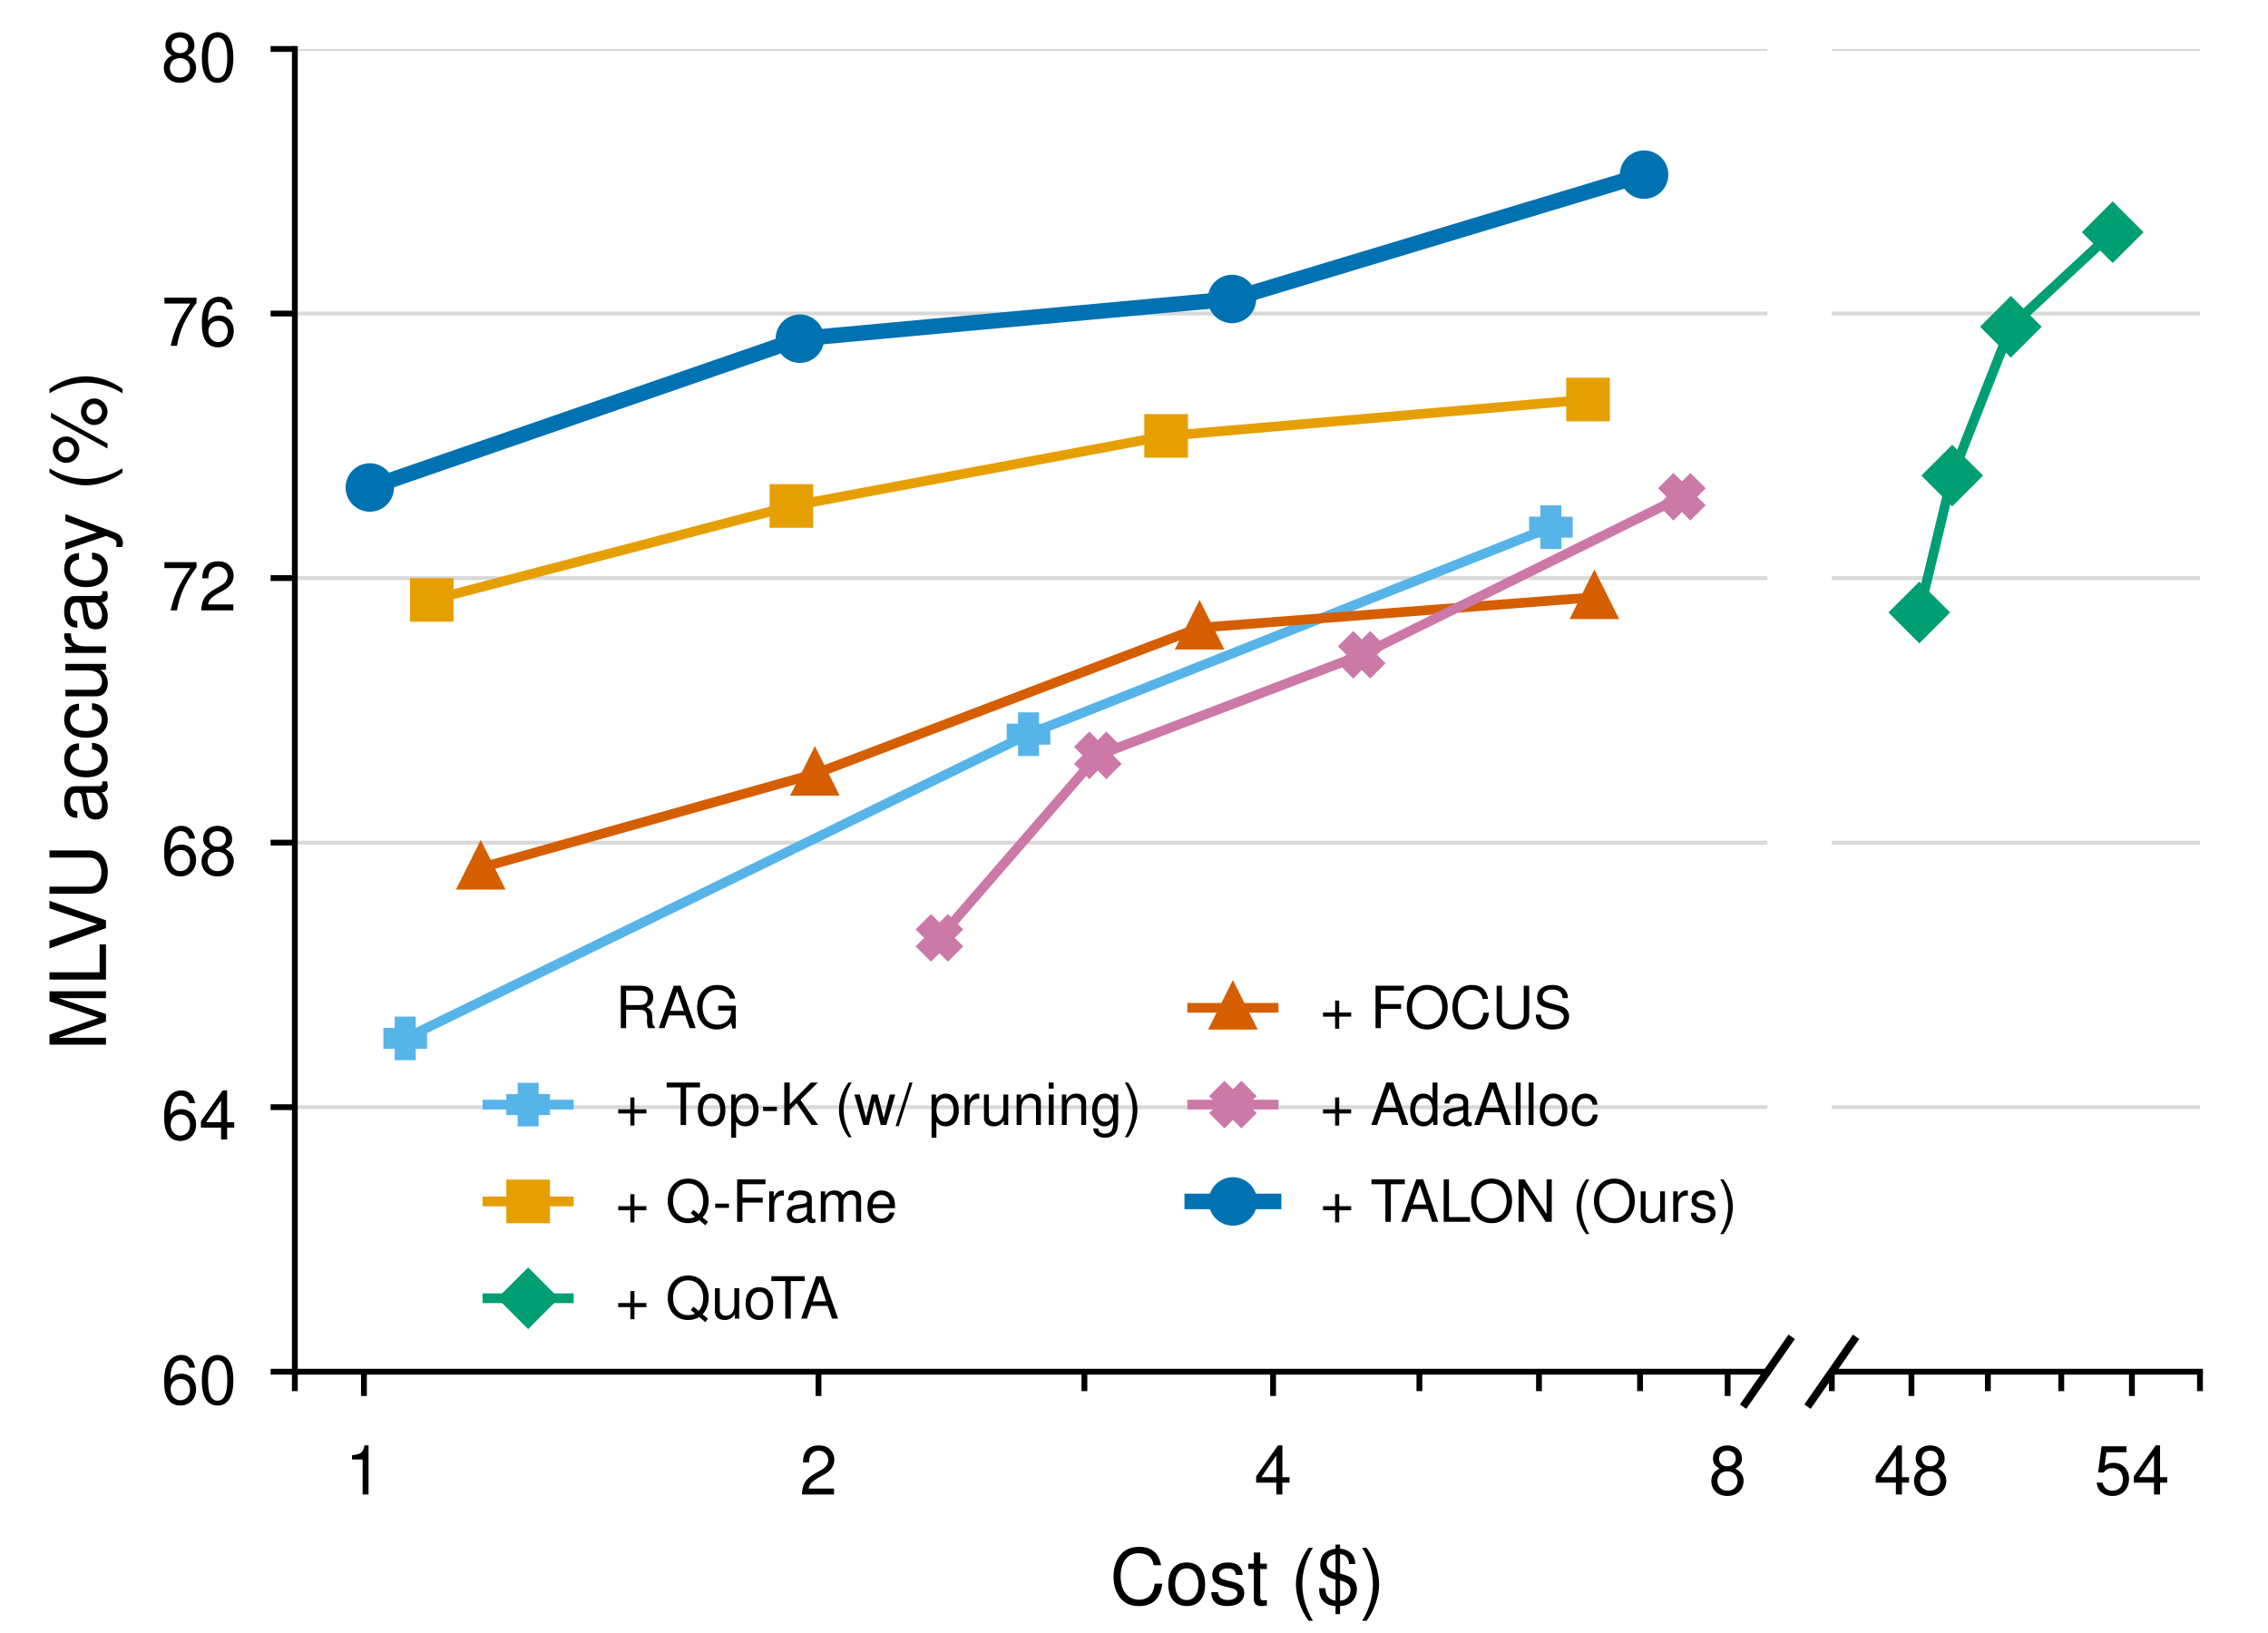
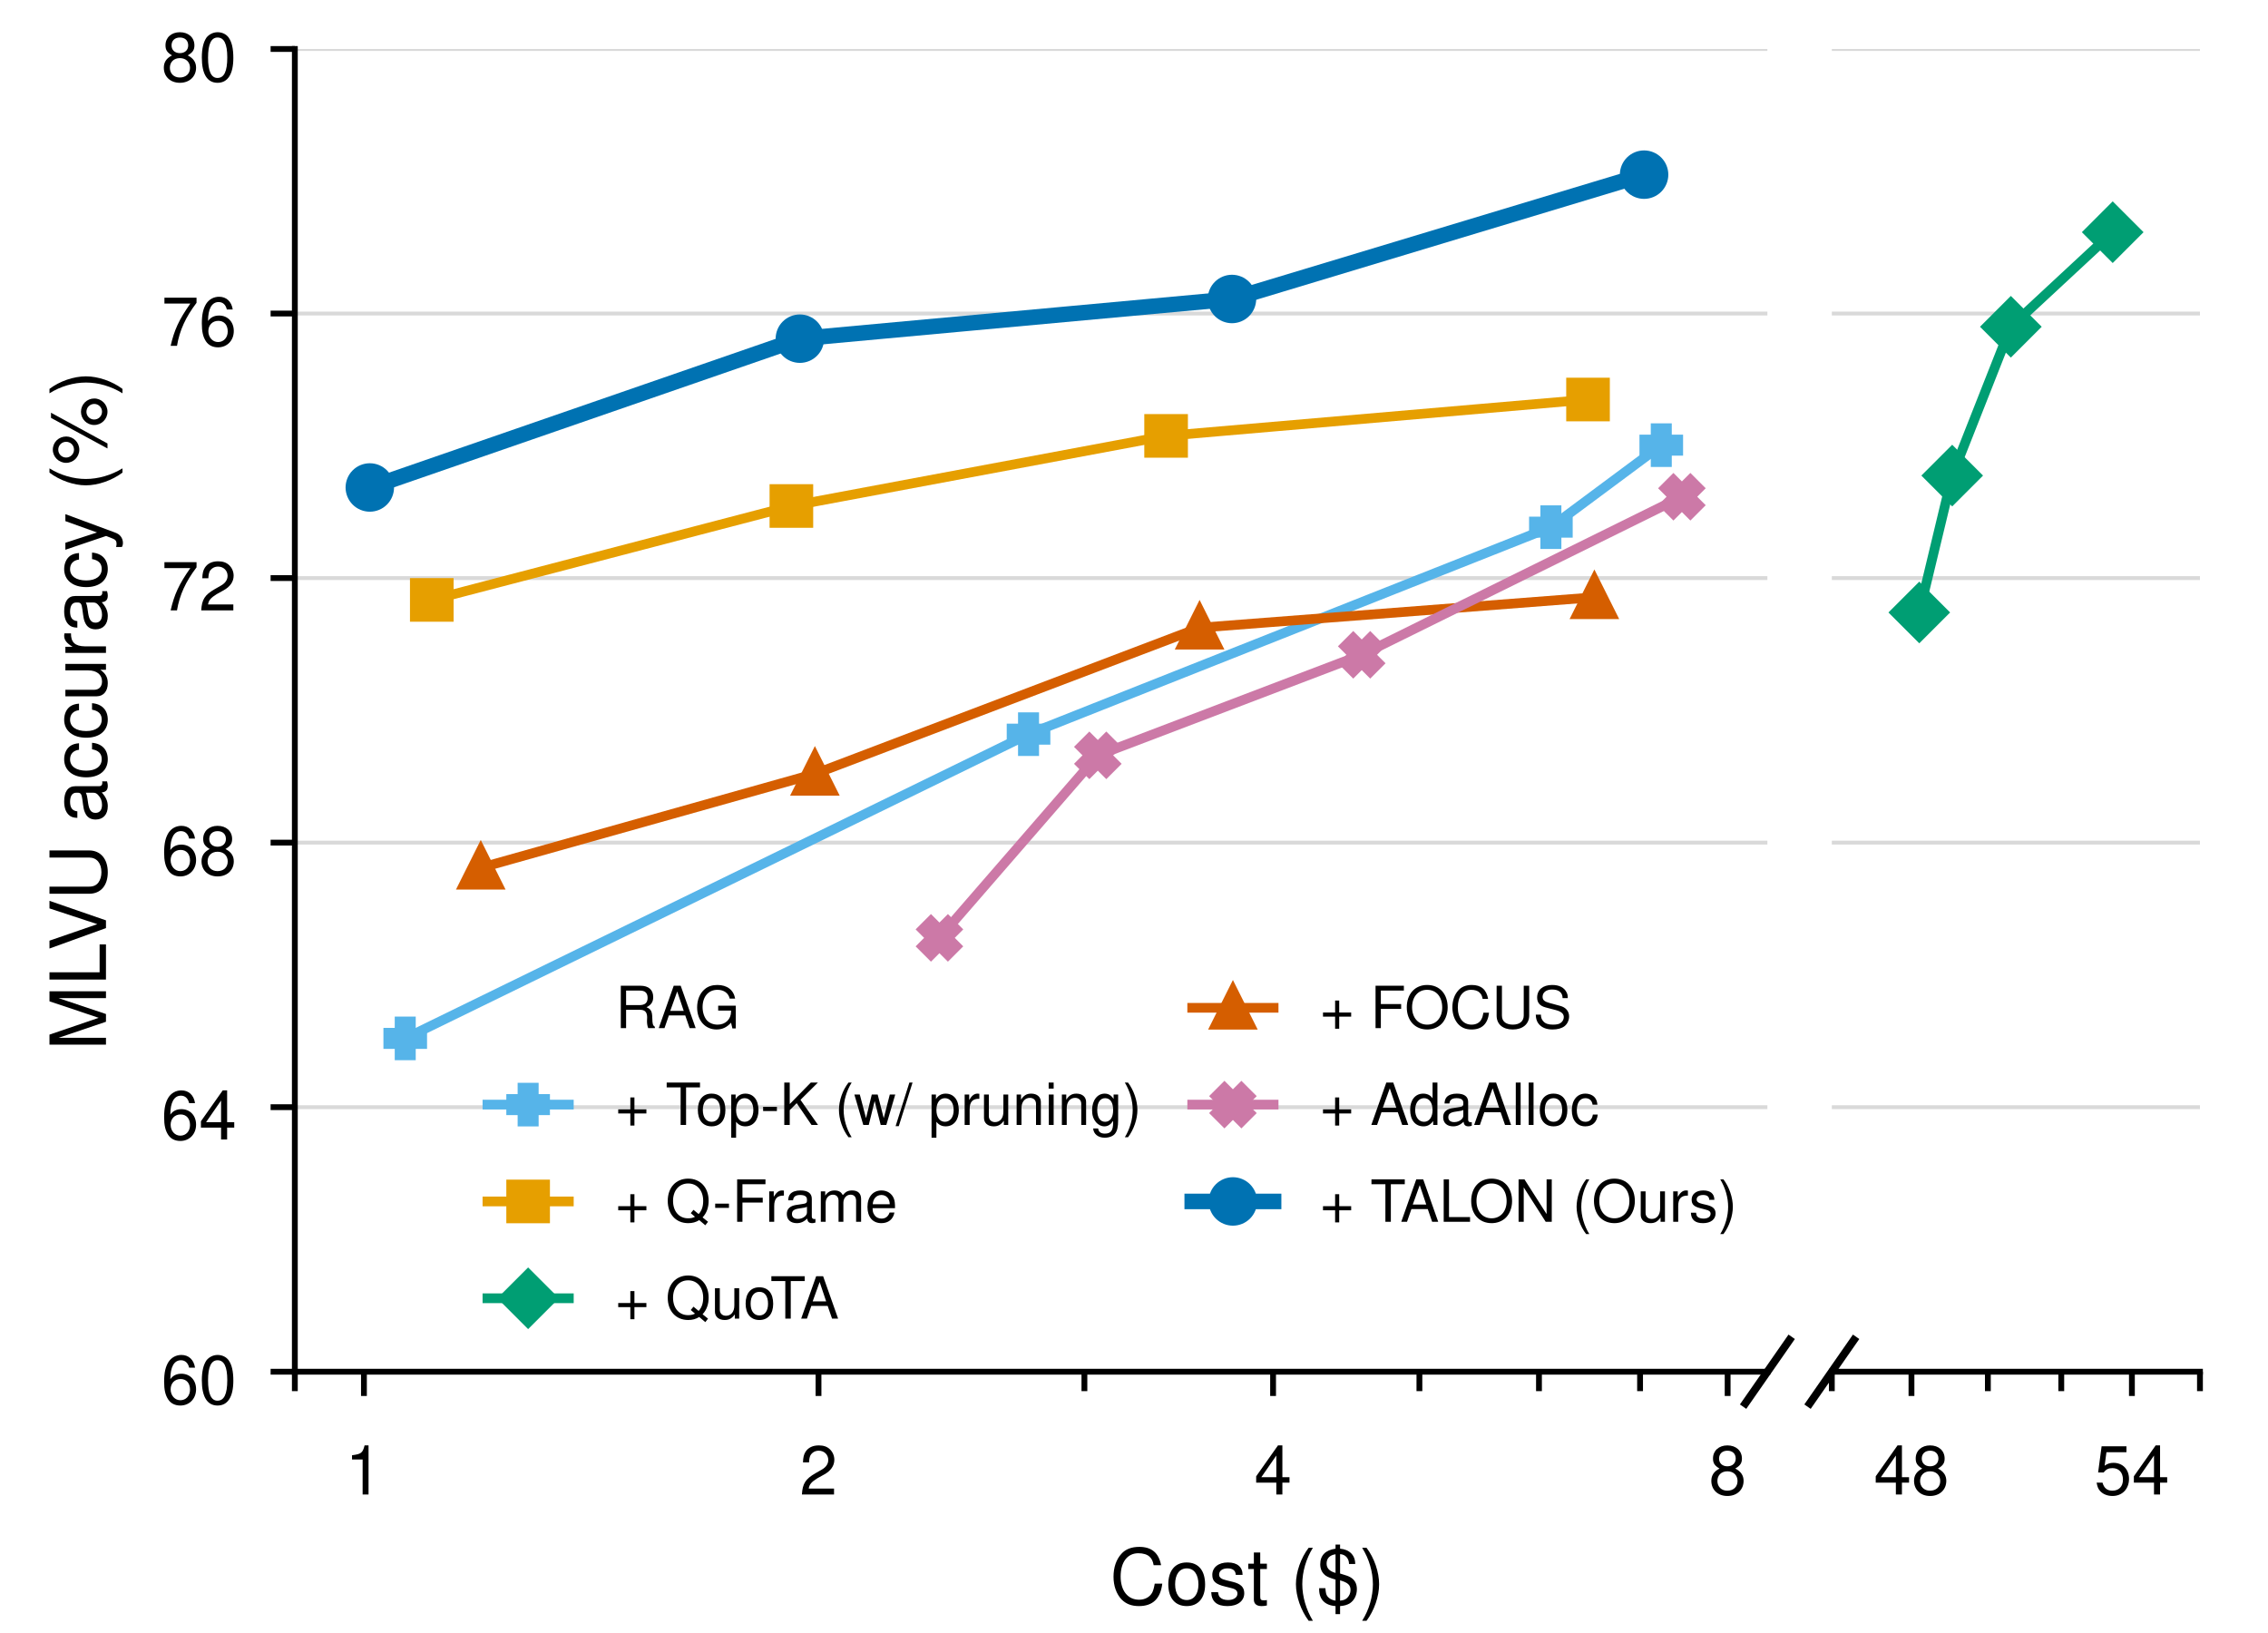
<svg xmlns="http://www.w3.org/2000/svg" xmlns:xlink="http://www.w3.org/1999/xlink" width="234pt" height="168.48pt" viewBox="0 0 234 168.48" version="1.1">
  <defs>
    <style type="text/css">*{stroke-linejoin: round; stroke-linecap: butt}</style>
  </defs>
  <g id="figure_1">
    <g id="patch_1">
      <path d="M 0 168.48  L 234 168.48  L 234 0  L 0 0  z " style="fill: #ffffff" />
    </g>
    <g id="axes_1">
      <g id="patch_2">
        <path d="M 30.42 141.523  L 182.35 141.523  L 182.35 5.054  L 30.42 5.054  z " style="fill: #ffffff" />
      </g>
      <g id="matplotlib.axis_1">
        <g id="xtick_1">
          <g id="line2d_1">
            <defs>
-               <path id="m0f5b8f8ce3" d="M 0 0  L 0 2.5  " style="stroke: #000000; stroke-width: 0.6" />
+               <path id="mee00d6c11e" d="M 0 0  L 0 2.5  " style="stroke: #000000; stroke-width: 0.6" />
            </defs>
            <g>
-               <use xlink:href="#m0f5b8f8ce3" x="37.549" y="141.523" style="stroke: #000000; stroke-width: 0.6" />
+               <use xlink:href="#mee00d6c11e" x="37.549" y="141.523" style="stroke: #000000; stroke-width: 0.6" />
            </g>
          </g>
          <g id="text_1">
            <text style="font-size: 7px; font-family: 'Helvetica Neue', 'Helvetica', 'Arial', 'TeX Gyre Heros', 'Nimbus Sans', 'Liberation Sans', 'DejaVu Sans', sans-serif; text-anchor: middle" x="37.549" y="154.187" transform="rotate(-0 37.54892 154.1872)">1</text>
          </g>
        </g>
        <g id="xtick_2">
          <g id="line2d_2">
            <g>
-               <use xlink:href="#m0f5b8f8ce3" x="84.449" y="141.523" style="stroke: #000000; stroke-width: 0.6" />
+               <use xlink:href="#mee00d6c11e" x="84.449" y="141.523" style="stroke: #000000; stroke-width: 0.6" />
            </g>
          </g>
          <g id="text_2">
            <text style="font-size: 7px; font-family: 'Helvetica Neue', 'Helvetica', 'Arial', 'TeX Gyre Heros', 'Nimbus Sans', 'Liberation Sans', 'DejaVu Sans', sans-serif; text-anchor: middle" x="84.449" y="154.187" transform="rotate(-0 84.44876 154.1872)">2</text>
          </g>
        </g>
        <g id="xtick_3">
          <g id="line2d_3">
            <g>
-               <use xlink:href="#m0f5b8f8ce3" x="131.349" y="141.523" style="stroke: #000000; stroke-width: 0.6" />
+               <use xlink:href="#mee00d6c11e" x="131.349" y="141.523" style="stroke: #000000; stroke-width: 0.6" />
            </g>
          </g>
          <g id="text_3">
            <text style="font-size: 7px; font-family: 'Helvetica Neue', 'Helvetica', 'Arial', 'TeX Gyre Heros', 'Nimbus Sans', 'Liberation Sans', 'DejaVu Sans', sans-serif; text-anchor: middle" x="131.349" y="154.187" transform="rotate(-0 131.3486 154.1872)">4</text>
          </g>
        </g>
        <g id="xtick_4">
          <g id="line2d_4">
            <g>
-               <use xlink:href="#m0f5b8f8ce3" x="178.248" y="141.523" style="stroke: #000000; stroke-width: 0.6" />
+               <use xlink:href="#mee00d6c11e" x="178.248" y="141.523" style="stroke: #000000; stroke-width: 0.6" />
            </g>
          </g>
          <g id="text_4">
            <text style="font-size: 7px; font-family: 'Helvetica Neue', 'Helvetica', 'Arial', 'TeX Gyre Heros', 'Nimbus Sans', 'Liberation Sans', 'DejaVu Sans', sans-serif; text-anchor: middle" x="178.248" y="154.187" transform="rotate(-0 178.2484 154.1872)">8</text>
          </g>
        </g>
        <g id="xtick_5">
          <g id="line2d_5">
            <defs>
-               <path id="mf58f7407f6" d="M 0 0  L 0 2  " style="stroke: #000000; stroke-width: 0.6" />
+               <path id="m8e597dcf27" d="M 0 0  L 0 2  " style="stroke: #000000; stroke-width: 0.6" />
            </defs>
            <g>
-               <use xlink:href="#mf58f7407f6" x="30.42" y="141.523" style="stroke: #000000; stroke-width: 0.6" />
+               <use xlink:href="#m8e597dcf27" x="30.42" y="141.523" style="stroke: #000000; stroke-width: 0.6" />
            </g>
          </g>
        </g>
        <g id="xtick_6">
          <g id="line2d_6">
            <g>
-               <use xlink:href="#mf58f7407f6" x="111.883" y="141.523" style="stroke: #000000; stroke-width: 0.6" />
+               <use xlink:href="#m8e597dcf27" x="111.883" y="141.523" style="stroke: #000000; stroke-width: 0.6" />
            </g>
          </g>
        </g>
        <g id="xtick_7">
          <g id="line2d_7">
            <g>
-               <use xlink:href="#mf58f7407f6" x="146.447" y="141.523" style="stroke: #000000; stroke-width: 0.6" />
+               <use xlink:href="#m8e597dcf27" x="146.447" y="141.523" style="stroke: #000000; stroke-width: 0.6" />
            </g>
          </g>
        </g>
        <g id="xtick_8">
          <g id="line2d_8">
            <g>
-               <use xlink:href="#mf58f7407f6" x="158.783" y="141.523" style="stroke: #000000; stroke-width: 0.6" />
+               <use xlink:href="#m8e597dcf27" x="158.783" y="141.523" style="stroke: #000000; stroke-width: 0.6" />
            </g>
          </g>
        </g>
        <g id="xtick_9">
          <g id="line2d_9">
            <g>
-               <use xlink:href="#mf58f7407f6" x="169.213" y="141.523" style="stroke: #000000; stroke-width: 0.6" />
+               <use xlink:href="#m8e597dcf27" x="169.213" y="141.523" style="stroke: #000000; stroke-width: 0.6" />
            </g>
          </g>
        </g>
        <g id="text_5">
          <text style="font-size: 8px; font-family: 'Helvetica Neue', 'Helvetica', 'Arial', 'TeX Gyre Heros', 'Nimbus Sans', 'Liberation Sans', 'DejaVu Sans', sans-serif; text-anchor: middle" x="128.7" y="165.515" transform="rotate(-0 128.7 165.5155)">Cost ($)</text>
        </g>
      </g>
      <g id="matplotlib.axis_2">
        <g id="ytick_1">
          <g id="line2d_10">
-             <path d="M 30.42 141.523  L 182.35 141.523  " clip-path="url(#pca9b01bde7)" style="fill: none; stroke: #d9d9d9; stroke-width: 0.4; stroke-linecap: square" />
+             <path d="M 30.42 141.523  L 182.35 141.523  " clip-path="url(#p9237b76245)" style="fill: none; stroke: #d9d9d9; stroke-width: 0.4; stroke-linecap: square" />
          </g>
          <g id="line2d_11">
            <defs>
-               <path id="mbfa681f855" d="M 0 0  L -2.5 0  " style="stroke: #000000; stroke-width: 0.6" />
+               <path id="m87de14336c" d="M 0 0  L -2.5 0  " style="stroke: #000000; stroke-width: 0.6" />
            </defs>
            <g>
-               <use xlink:href="#mbfa681f855" x="30.42" y="141.523" style="stroke: #000000; stroke-width: 0.6" />
+               <use xlink:href="#m87de14336c" x="30.42" y="141.523" style="stroke: #000000; stroke-width: 0.6" />
            </g>
          </g>
          <g id="text_6">
            <text style="font-size: 7px; font-family: 'Helvetica Neue', 'Helvetica', 'Arial', 'TeX Gyre Heros', 'Nimbus Sans', 'Liberation Sans', 'DejaVu Sans', sans-serif; text-anchor: end" x="24.42" y="144.855" transform="rotate(-0 24.42 144.8552)">60</text>
          </g>
        </g>
        <g id="ytick_2">
          <g id="line2d_12">
-             <path d="M 30.42 114.229  L 182.35 114.229  " clip-path="url(#pca9b01bde7)" style="fill: none; stroke: #d9d9d9; stroke-width: 0.4; stroke-linecap: square" />
+             <path d="M 30.42 114.229  L 182.35 114.229  " clip-path="url(#p9237b76245)" style="fill: none; stroke: #d9d9d9; stroke-width: 0.4; stroke-linecap: square" />
          </g>
          <g id="line2d_13">
            <g>
-               <use xlink:href="#mbfa681f855" x="30.42" y="114.229" style="stroke: #000000; stroke-width: 0.6" />
+               <use xlink:href="#m87de14336c" x="30.42" y="114.229" style="stroke: #000000; stroke-width: 0.6" />
            </g>
          </g>
          <g id="text_7">
            <text style="font-size: 7px; font-family: 'Helvetica Neue', 'Helvetica', 'Arial', 'TeX Gyre Heros', 'Nimbus Sans', 'Liberation Sans', 'DejaVu Sans', sans-serif; text-anchor: end" x="24.42" y="117.561" transform="rotate(-0 24.42 117.5614)">64</text>
          </g>
        </g>
        <g id="ytick_3">
          <g id="line2d_14">
-             <path d="M 30.42 86.936  L 182.35 86.936  " clip-path="url(#pca9b01bde7)" style="fill: none; stroke: #d9d9d9; stroke-width: 0.4; stroke-linecap: square" />
+             <path d="M 30.42 86.936  L 182.35 86.936  " clip-path="url(#p9237b76245)" style="fill: none; stroke: #d9d9d9; stroke-width: 0.4; stroke-linecap: square" />
          </g>
          <g id="line2d_15">
            <g>
-               <use xlink:href="#mbfa681f855" x="30.42" y="86.936" style="stroke: #000000; stroke-width: 0.6" />
+               <use xlink:href="#m87de14336c" x="30.42" y="86.936" style="stroke: #000000; stroke-width: 0.6" />
            </g>
          </g>
          <g id="text_8">
            <text style="font-size: 7px; font-family: 'Helvetica Neue', 'Helvetica', 'Arial', 'TeX Gyre Heros', 'Nimbus Sans', 'Liberation Sans', 'DejaVu Sans', sans-serif; text-anchor: end" x="24.42" y="90.268" transform="rotate(-0 24.42 90.26768)">68</text>
          </g>
        </g>
        <g id="ytick_4">
          <g id="line2d_16">
-             <path d="M 30.42 59.642  L 182.35 59.642  " clip-path="url(#pca9b01bde7)" style="fill: none; stroke: #d9d9d9; stroke-width: 0.4; stroke-linecap: square" />
+             <path d="M 30.42 59.642  L 182.35 59.642  " clip-path="url(#p9237b76245)" style="fill: none; stroke: #d9d9d9; stroke-width: 0.4; stroke-linecap: square" />
          </g>
          <g id="line2d_17">
            <g>
-               <use xlink:href="#mbfa681f855" x="30.42" y="59.642" style="stroke: #000000; stroke-width: 0.6" />
+               <use xlink:href="#m87de14336c" x="30.42" y="59.642" style="stroke: #000000; stroke-width: 0.6" />
            </g>
          </g>
          <g id="text_9">
            <text style="font-size: 7px; font-family: 'Helvetica Neue', 'Helvetica', 'Arial', 'TeX Gyre Heros', 'Nimbus Sans', 'Liberation Sans', 'DejaVu Sans', sans-serif; text-anchor: end" x="24.42" y="62.974" transform="rotate(-0 24.42 62.97392)">72</text>
          </g>
        </g>
        <g id="ytick_5">
          <g id="line2d_18">
-             <path d="M 30.42 32.348  L 182.35 32.348  " clip-path="url(#pca9b01bde7)" style="fill: none; stroke: #d9d9d9; stroke-width: 0.4; stroke-linecap: square" />
+             <path d="M 30.42 32.348  L 182.35 32.348  " clip-path="url(#p9237b76245)" style="fill: none; stroke: #d9d9d9; stroke-width: 0.4; stroke-linecap: square" />
          </g>
          <g id="line2d_19">
            <g>
-               <use xlink:href="#mbfa681f855" x="30.42" y="32.348" style="stroke: #000000; stroke-width: 0.6" />
+               <use xlink:href="#m87de14336c" x="30.42" y="32.348" style="stroke: #000000; stroke-width: 0.6" />
            </g>
          </g>
          <g id="text_10">
            <text style="font-size: 7px; font-family: 'Helvetica Neue', 'Helvetica', 'Arial', 'TeX Gyre Heros', 'Nimbus Sans', 'Liberation Sans', 'DejaVu Sans', sans-serif; text-anchor: end" x="24.42" y="35.68" transform="rotate(-0 24.42 35.68016)">76</text>
          </g>
        </g>
        <g id="ytick_6">
          <g id="line2d_20">
-             <path d="M 30.42 5.054  L 182.35 5.054  " clip-path="url(#pca9b01bde7)" style="fill: none; stroke: #d9d9d9; stroke-width: 0.4; stroke-linecap: square" />
+             <path d="M 30.42 5.054  L 182.35 5.054  " clip-path="url(#p9237b76245)" style="fill: none; stroke: #d9d9d9; stroke-width: 0.4; stroke-linecap: square" />
          </g>
          <g id="line2d_21">
            <g>
-               <use xlink:href="#mbfa681f855" x="30.42" y="5.054" style="stroke: #000000; stroke-width: 0.6" />
+               <use xlink:href="#m87de14336c" x="30.42" y="5.054" style="stroke: #000000; stroke-width: 0.6" />
            </g>
          </g>
          <g id="text_11">
            <text style="font-size: 7px; font-family: 'Helvetica Neue', 'Helvetica', 'Arial', 'TeX Gyre Heros', 'Nimbus Sans', 'Liberation Sans', 'DejaVu Sans', sans-serif; text-anchor: end" x="24.42" y="8.386" transform="rotate(-0 24.42 8.3864)">80</text>
          </g>
        </g>
        <g id="text_12">
          <text style="font-size: 8px; font-family: 'Helvetica Neue', 'Helvetica', 'Arial', 'TeX Gyre Heros', 'Nimbus Sans', 'Liberation Sans', 'DejaVu Sans', sans-serif; text-anchor: middle" x="10.933" y="73.289" transform="rotate(-90 10.93287 73.2888)">MLVU accuracy (%)</text>
        </g>
      </g>
      <g id="line2d_22">
        <path d="M 180.071 144.798  L 184.629 138.248  " style="fill: none; stroke: #000000; stroke-width: 0.8; stroke-linecap: square" />
      </g>
      <g id="line2d_23" />
      <g id="line2d_24">
-         <path d="M 41.81 107.133  L 106.119 75.745  L 160.012 54.388  " clip-path="url(#pca9b01bde7)" style="fill: none; stroke: #56b4e9; stroke-linecap: square" />
+         <path d="M 41.81 107.133  L 106.119 75.745  L 160.012 54.388  L 171.401 45.927  " clip-path="url(#p9237b76245)" style="fill: none; stroke: #56b4e9; stroke-linecap: square" />
        <defs>
-           <path id="m81ebf027b1" d="M -0.583 1.75  L 0.583 1.75  L 0.583 0.583  L 1.75 0.583  L 1.75 -0.583  L 0.583 -0.583  L 0.583 -1.75  L -0.583 -1.75  L -0.583 -0.583  L -1.75 -0.583  L -1.75 0.583  L -0.583 0.583  z " style="stroke: #56b4e9; stroke-linejoin: miter" />
+           <path id="m037dcd89b8" d="M -0.583 1.75  L 0.583 1.75  L 0.583 0.583  L 1.75 0.583  L 1.75 -0.583  L 0.583 -0.583  L 0.583 -1.75  L -0.583 -1.75  L -0.583 -0.583  L -1.75 -0.583  L -1.75 0.583  L -0.583 0.583  z " style="stroke: #56b4e9; stroke-linejoin: miter" />
        </defs>
-         <g clip-path="url(#pca9b01bde7)">
-           <use xlink:href="#m81ebf027b1" x="41.81" y="107.133" style="fill: #56b4e9; stroke: #56b4e9; stroke-linejoin: miter" />
-           <use xlink:href="#m81ebf027b1" x="106.119" y="75.745" style="fill: #56b4e9; stroke: #56b4e9; stroke-linejoin: miter" />
-           <use xlink:href="#m81ebf027b1" x="160.012" y="54.388" style="fill: #56b4e9; stroke: #56b4e9; stroke-linejoin: miter" />
+         <g clip-path="url(#p9237b76245)">
+           <use xlink:href="#m037dcd89b8" x="41.81" y="107.133" style="fill: #56b4e9; stroke: #56b4e9; stroke-linejoin: miter" />
+           <use xlink:href="#m037dcd89b8" x="106.119" y="75.745" style="fill: #56b4e9; stroke: #56b4e9; stroke-linejoin: miter" />
+           <use xlink:href="#m037dcd89b8" x="160.012" y="54.388" style="fill: #56b4e9; stroke: #56b4e9; stroke-linejoin: miter" />
+           <use xlink:href="#m037dcd89b8" x="171.401" y="45.927" style="fill: #56b4e9; stroke: #56b4e9; stroke-linejoin: miter" />
        </g>
      </g>
      <g id="line2d_25">
-         <path d="M 44.549 61.894  L 81.651 52.204  L 120.312 44.972  L 163.844 41.219  " clip-path="url(#pca9b01bde7)" style="fill: none; stroke: #e69f00; stroke-linecap: square" />
+         <path d="M 44.549 61.894  L 81.651 52.204  L 120.312 44.972  L 163.844 41.219  " clip-path="url(#p9237b76245)" style="fill: none; stroke: #e69f00; stroke-linecap: square" />
        <defs>
-           <path id="mff6a5fab35" d="M -1.75 1.75  L 1.75 1.75  L 1.75 -1.75  L -1.75 -1.75  z " style="stroke: #e69f00; stroke-linejoin: miter" />
+           <path id="mcb697285d7" d="M -1.75 1.75  L 1.75 1.75  L 1.75 -1.75  L -1.75 -1.75  z " style="stroke: #e69f00; stroke-linejoin: miter" />
        </defs>
-         <g clip-path="url(#pca9b01bde7)">
-           <use xlink:href="#mff6a5fab35" x="44.549" y="61.894" style="fill: #e69f00; stroke: #e69f00; stroke-linejoin: miter" />
-           <use xlink:href="#mff6a5fab35" x="81.651" y="52.204" style="fill: #e69f00; stroke: #e69f00; stroke-linejoin: miter" />
-           <use xlink:href="#mff6a5fab35" x="120.312" y="44.972" style="fill: #e69f00; stroke: #e69f00; stroke-linejoin: miter" />
-           <use xlink:href="#mff6a5fab35" x="163.844" y="41.219" style="fill: #e69f00; stroke: #e69f00; stroke-linejoin: miter" />
+         <g clip-path="url(#p9237b76245)">
+           <use xlink:href="#mcb697285d7" x="44.549" y="61.894" style="fill: #e69f00; stroke: #e69f00; stroke-linejoin: miter" />
+           <use xlink:href="#mcb697285d7" x="81.651" y="52.204" style="fill: #e69f00; stroke: #e69f00; stroke-linejoin: miter" />
+           <use xlink:href="#mcb697285d7" x="120.312" y="44.972" style="fill: #e69f00; stroke: #e69f00; stroke-linejoin: miter" />
+           <use xlink:href="#mcb697285d7" x="163.844" y="41.219" style="fill: #e69f00; stroke: #e69f00; stroke-linejoin: miter" />
        </g>
      </g>
      <g id="line2d_26" />
      <g id="line2d_27">
-         <path d="M 49.603 89.529  L 84.076 79.839  L 123.767 64.76  L 164.5 61.621  " clip-path="url(#pca9b01bde7)" style="fill: none; stroke: #d55e00; stroke-linecap: square" />
+         <path d="M 49.603 89.529  L 84.076 79.839  L 123.767 64.76  L 164.5 61.621  " clip-path="url(#p9237b76245)" style="fill: none; stroke: #d55e00; stroke-linecap: square" />
        <defs>
-           <path id="m4704a87d85" d="M 0 -1.75  L -1.75 1.75  L 1.75 1.75  z " style="stroke: #d55e00; stroke-linejoin: miter" />
+           <path id="m355e484c76" d="M 0 -1.75  L -1.75 1.75  L 1.75 1.75  z " style="stroke: #d55e00; stroke-linejoin: miter" />
        </defs>
-         <g clip-path="url(#pca9b01bde7)">
-           <use xlink:href="#m4704a87d85" x="49.603" y="89.529" style="fill: #d55e00; stroke: #d55e00; stroke-linejoin: miter" />
-           <use xlink:href="#m4704a87d85" x="84.076" y="79.839" style="fill: #d55e00; stroke: #d55e00; stroke-linejoin: miter" />
-           <use xlink:href="#m4704a87d85" x="123.767" y="64.76" style="fill: #d55e00; stroke: #d55e00; stroke-linejoin: miter" />
-           <use xlink:href="#m4704a87d85" x="164.5" y="61.621" style="fill: #d55e00; stroke: #d55e00; stroke-linejoin: miter" />
+         <g clip-path="url(#p9237b76245)">
+           <use xlink:href="#m355e484c76" x="49.603" y="89.529" style="fill: #d55e00; stroke: #d55e00; stroke-linejoin: miter" />
+           <use xlink:href="#m355e484c76" x="84.076" y="79.839" style="fill: #d55e00; stroke: #d55e00; stroke-linejoin: miter" />
+           <use xlink:href="#m355e484c76" x="123.767" y="64.76" style="fill: #d55e00; stroke: #d55e00; stroke-linejoin: miter" />
+           <use xlink:href="#m355e484c76" x="164.5" y="61.621" style="fill: #d55e00; stroke: #d55e00; stroke-linejoin: miter" />
        </g>
      </g>
      <g id="line2d_28">
-         <path d="M 96.926 96.761  L 113.268 77.929  L 140.496 67.557  L 173.529 51.249  " clip-path="url(#pca9b01bde7)" style="fill: none; stroke: #cc79a7; stroke-linecap: square" />
+         <path d="M 96.926 96.761  L 113.268 77.929  L 140.496 67.557  L 173.529 51.249  " clip-path="url(#p9237b76245)" style="fill: none; stroke: #cc79a7; stroke-linecap: square" />
        <defs>
-           <path id="mcdea7369c4" d="M -0.875 1.75  L 0 0.875  L 0.875 1.75  L 1.75 0.875  L 0.875 0  L 1.75 -0.875  L 0.875 -1.75  L 0 -0.875  L -0.875 -1.75  L -1.75 -0.875  L -0.875 0  L -1.75 0.875  z " style="stroke: #cc79a7; stroke-linejoin: miter" />
+           <path id="me677422eac" d="M -0.875 1.75  L 0 0.875  L 0.875 1.75  L 1.75 0.875  L 0.875 0  L 1.75 -0.875  L 0.875 -1.75  L 0 -0.875  L -0.875 -1.75  L -1.75 -0.875  L -0.875 0  L -1.75 0.875  z " style="stroke: #cc79a7; stroke-linejoin: miter" />
        </defs>
-         <g clip-path="url(#pca9b01bde7)">
-           <use xlink:href="#mcdea7369c4" x="96.926" y="96.761" style="fill: #cc79a7; stroke: #cc79a7; stroke-linejoin: miter" />
-           <use xlink:href="#mcdea7369c4" x="113.268" y="77.929" style="fill: #cc79a7; stroke: #cc79a7; stroke-linejoin: miter" />
-           <use xlink:href="#mcdea7369c4" x="140.496" y="67.557" style="fill: #cc79a7; stroke: #cc79a7; stroke-linejoin: miter" />
-           <use xlink:href="#mcdea7369c4" x="173.529" y="51.249" style="fill: #cc79a7; stroke: #cc79a7; stroke-linejoin: miter" />
+         <g clip-path="url(#p9237b76245)">
+           <use xlink:href="#me677422eac" x="96.926" y="96.761" style="fill: #cc79a7; stroke: #cc79a7; stroke-linejoin: miter" />
+           <use xlink:href="#me677422eac" x="113.268" y="77.929" style="fill: #cc79a7; stroke: #cc79a7; stroke-linejoin: miter" />
+           <use xlink:href="#me677422eac" x="140.496" y="67.557" style="fill: #cc79a7; stroke: #cc79a7; stroke-linejoin: miter" />
+           <use xlink:href="#me677422eac" x="173.529" y="51.249" style="fill: #cc79a7; stroke: #cc79a7; stroke-linejoin: miter" />
        </g>
      </g>
      <g id="patch_3">
        <path d="M 30.42 141.523  L 30.42 5.054  " style="fill: none; stroke: #000000; stroke-width: 0.6; stroke-linejoin: miter; stroke-linecap: square" />
      </g>
      <g id="patch_4">
        <path d="M 30.42 141.523  L 182.35 141.523  " style="fill: none; stroke: #000000; stroke-width: 0.6; stroke-linejoin: miter; stroke-linecap: square" />
      </g>
      <g id="line2d_29">
-         <path d="M 38.155 50.294  L 82.527 34.941  L 127.108 30.847  L 169.628 18.019  " clip-path="url(#pca9b01bde7)" style="fill: none; stroke: #0072b2; stroke-width: 1.6; stroke-linecap: square" />
+         <path d="M 38.155 50.294  L 82.527 34.941  L 127.108 30.847  L 169.628 18.019  " clip-path="url(#p9237b76245)" style="fill: none; stroke: #0072b2; stroke-width: 1.6; stroke-linecap: square" />
        <defs>
-           <path id="m41793b77bf" d="M 0 2  C 0.53 2 1.039 1.789 1.414 1.414  C 1.789 1.039 2 0.53 2 0  C 2 -0.53 1.789 -1.039 1.414 -1.414  C 1.039 -1.789 0.53 -2 0 -2  C -0.53 -2 -1.039 -1.789 -1.414 -1.414  C -1.789 -1.039 -2 -0.53 -2 0  C -2 0.53 -1.789 1.039 -1.414 1.414  C -1.039 1.789 -0.53 2 0 2  z " style="stroke: #0072b2" />
+           <path id="m493f93c3ff" d="M 0 2  C 0.53 2 1.039 1.789 1.414 1.414  C 1.789 1.039 2 0.53 2 0  C 2 -0.53 1.789 -1.039 1.414 -1.414  C 1.039 -1.789 0.53 -2 0 -2  C -0.53 -2 -1.039 -1.789 -1.414 -1.414  C -1.789 -1.039 -2 -0.53 -2 0  C -2 0.53 -1.789 1.039 -1.414 1.414  C -1.039 1.789 -0.53 2 0 2  z " style="stroke: #0072b2" />
        </defs>
-         <g clip-path="url(#pca9b01bde7)">
-           <use xlink:href="#m41793b77bf" x="38.155" y="50.294" style="fill: #0072b2; stroke: #0072b2" />
-           <use xlink:href="#m41793b77bf" x="82.527" y="34.941" style="fill: #0072b2; stroke: #0072b2" />
-           <use xlink:href="#m41793b77bf" x="127.108" y="30.847" style="fill: #0072b2; stroke: #0072b2" />
-           <use xlink:href="#m41793b77bf" x="169.628" y="18.019" style="fill: #0072b2; stroke: #0072b2" />
+         <g clip-path="url(#p9237b76245)">
+           <use xlink:href="#m493f93c3ff" x="38.155" y="50.294" style="fill: #0072b2; stroke: #0072b2" />
+           <use xlink:href="#m493f93c3ff" x="82.527" y="34.941" style="fill: #0072b2; stroke: #0072b2" />
+           <use xlink:href="#m493f93c3ff" x="127.108" y="30.847" style="fill: #0072b2; stroke: #0072b2" />
+           <use xlink:href="#m493f93c3ff" x="169.628" y="18.019" style="fill: #0072b2; stroke: #0072b2" />
        </g>
      </g>
      <g id="legend_1">
        <g id="line2d_30" />
        <g id="text_13">
          <text style="font-size: 6px; font-family: 'Helvetica Neue', 'Helvetica', 'Arial', 'TeX Gyre Heros', 'Nimbus Sans', 'Liberation Sans', 'DejaVu Sans', sans-serif; text-anchor: start" x="63.49" y="106.075" transform="rotate(-0 63.49043 106.0752)">RAG</text>
        </g>
        <g id="line2d_31">
          <path d="M 50.29 113.965  L 54.49 113.965  L 58.69 113.965  " style="fill: none; stroke: #56b4e9; stroke-linecap: square" />
          <g>
-             <use xlink:href="#m81ebf027b1" x="54.49" y="113.965" style="fill: #56b4e9; stroke: #56b4e9; stroke-linejoin: miter" />
+             <use xlink:href="#m037dcd89b8" x="54.49" y="113.965" style="fill: #56b4e9; stroke: #56b4e9; stroke-linejoin: miter" />
          </g>
        </g>
        <g id="text_14">
          <text style="font-size: 6px; font-family: 'Helvetica Neue', 'Helvetica', 'Arial', 'TeX Gyre Heros', 'Nimbus Sans', 'Liberation Sans', 'DejaVu Sans', sans-serif; text-anchor: start" x="63.49" y="116.065" transform="rotate(-0 63.49043 116.0652)">+ Top-K (w/ pruning)</text>
        </g>
        <g id="line2d_32">
          <path d="M 50.29 123.955  L 54.49 123.955  L 58.69 123.955  " style="fill: none; stroke: #e69f00; stroke-linecap: square" />
          <g>
-             <use xlink:href="#mff6a5fab35" x="54.49" y="123.955" style="fill: #e69f00; stroke: #e69f00; stroke-linejoin: miter" />
+             <use xlink:href="#mcb697285d7" x="54.49" y="123.955" style="fill: #e69f00; stroke: #e69f00; stroke-linejoin: miter" />
          </g>
        </g>
        <g id="text_15">
          <text style="font-size: 6px; font-family: 'Helvetica Neue', 'Helvetica', 'Arial', 'TeX Gyre Heros', 'Nimbus Sans', 'Liberation Sans', 'DejaVu Sans', sans-serif; text-anchor: start" x="63.49" y="126.055" transform="rotate(-0 63.49043 126.0552)">+ Q-Frame</text>
        </g>
        <g id="line2d_33">
          <path d="M 50.29 133.945  L 54.49 133.945  L 58.69 133.945  " style="fill: none; stroke: #009e73; stroke-linecap: square" />
          <defs>
-             <path id="m81fcff7747" d="M -0 2.475  L 2.475 0  L 0 -2.475  L -2.475 -0  z " style="stroke: #009e73; stroke-linejoin: miter" />
+             <path id="m99456b4b78" d="M -0 2.475  L 2.475 0  L 0 -2.475  L -2.475 -0  z " style="stroke: #009e73; stroke-linejoin: miter" />
          </defs>
          <g>
-             <use xlink:href="#m81fcff7747" x="54.49" y="133.945" style="fill: #009e73; stroke: #009e73; stroke-linejoin: miter" />
+             <use xlink:href="#m99456b4b78" x="54.49" y="133.945" style="fill: #009e73; stroke: #009e73; stroke-linejoin: miter" />
          </g>
        </g>
        <g id="text_16">
          <text style="font-size: 6px; font-family: 'Helvetica Neue', 'Helvetica', 'Arial', 'TeX Gyre Heros', 'Nimbus Sans', 'Liberation Sans', 'DejaVu Sans', sans-serif; text-anchor: start" x="63.49" y="136.045" transform="rotate(-0 63.49043 136.0452)">+ QuoTA</text>
        </g>
        <g id="line2d_34">
          <path d="M 123.005 103.975  L 127.205 103.975  L 131.405 103.975  " style="fill: none; stroke: #d55e00; stroke-linecap: square" />
          <g>
-             <use xlink:href="#m4704a87d85" x="127.205" y="103.975" style="fill: #d55e00; stroke: #d55e00; stroke-linejoin: miter" />
+             <use xlink:href="#m355e484c76" x="127.205" y="103.975" style="fill: #d55e00; stroke: #d55e00; stroke-linejoin: miter" />
          </g>
        </g>
        <g id="text_17">
          <text style="font-size: 6px; font-family: 'Helvetica Neue', 'Helvetica', 'Arial', 'TeX Gyre Heros', 'Nimbus Sans', 'Liberation Sans', 'DejaVu Sans', sans-serif; text-anchor: start" x="136.205" y="106.075" transform="rotate(-0 136.2048 106.0752)">+ FOCUS</text>
        </g>
        <g id="line2d_35">
          <path d="M 123.005 113.965  L 127.205 113.965  L 131.405 113.965  " style="fill: none; stroke: #cc79a7; stroke-linecap: square" />
          <g>
-             <use xlink:href="#mcdea7369c4" x="127.205" y="113.965" style="fill: #cc79a7; stroke: #cc79a7; stroke-linejoin: miter" />
+             <use xlink:href="#me677422eac" x="127.205" y="113.965" style="fill: #cc79a7; stroke: #cc79a7; stroke-linejoin: miter" />
          </g>
        </g>
        <g id="text_18">
          <text style="font-size: 6px; font-family: 'Helvetica Neue', 'Helvetica', 'Arial', 'TeX Gyre Heros', 'Nimbus Sans', 'Liberation Sans', 'DejaVu Sans', sans-serif; text-anchor: start" x="136.205" y="116.065" transform="rotate(-0 136.2048 116.0652)">+ AdaAlloc</text>
        </g>
        <g id="line2d_36">
          <path d="M 123.005 123.955  L 127.205 123.955  L 131.405 123.955  " style="fill: none; stroke: #0072b2; stroke-width: 1.6; stroke-linecap: square" />
          <g>
-             <use xlink:href="#m41793b77bf" x="127.205" y="123.955" style="fill: #0072b2; stroke: #0072b2" />
+             <use xlink:href="#m493f93c3ff" x="127.205" y="123.955" style="fill: #0072b2; stroke: #0072b2" />
          </g>
        </g>
        <g id="text_19">
          <text style="font-size: 6px; font-family: 'Helvetica Neue', 'Helvetica', 'Arial', 'TeX Gyre Heros', 'Nimbus Sans', 'Liberation Sans', 'DejaVu Sans', sans-serif; text-anchor: start" x="136.205" y="126.055" transform="rotate(-0 136.2048 126.0552)">+ TALON (Ours)</text>
        </g>
      </g>
    </g>
    <g id="axes_2">
      <g id="patch_5">
        <path d="M 188.997 141.523  L 226.98 141.523  L 226.98 5.054  L 188.997 5.054  z " style="fill: #ffffff" />
      </g>
      <g id="matplotlib.axis_3">
        <g id="xtick_10">
          <g id="line2d_37">
            <g>
-               <use xlink:href="#m0f5b8f8ce3" x="197.215" y="141.523" style="stroke: #000000; stroke-width: 0.6" />
+               <use xlink:href="#mee00d6c11e" x="197.215" y="141.523" style="stroke: #000000; stroke-width: 0.6" />
            </g>
          </g>
          <g id="text_20">
            <text style="font-size: 7px; font-family: 'Helvetica Neue', 'Helvetica', 'Arial', 'TeX Gyre Heros', 'Nimbus Sans', 'Liberation Sans', 'DejaVu Sans', sans-serif; text-anchor: middle" x="197.215" y="154.187" transform="rotate(-0 197.2152 154.1872)">48</text>
          </g>
        </g>
        <g id="xtick_11">
          <g id="line2d_38">
            <g>
-               <use xlink:href="#m0f5b8f8ce3" x="219.958" y="141.523" style="stroke: #000000; stroke-width: 0.6" />
+               <use xlink:href="#mee00d6c11e" x="219.958" y="141.523" style="stroke: #000000; stroke-width: 0.6" />
            </g>
          </g>
          <g id="text_21">
            <text style="font-size: 7px; font-family: 'Helvetica Neue', 'Helvetica', 'Arial', 'TeX Gyre Heros', 'Nimbus Sans', 'Liberation Sans', 'DejaVu Sans', sans-serif; text-anchor: middle" x="219.958" y="154.187" transform="rotate(-0 219.9578 154.1872)">54</text>
          </g>
        </g>
        <g id="xtick_12">
          <g id="line2d_39">
            <g>
-               <use xlink:href="#mf58f7407f6" x="188.997" y="141.523" style="stroke: #000000; stroke-width: 0.6" />
+               <use xlink:href="#m8e597dcf27" x="188.997" y="141.523" style="stroke: #000000; stroke-width: 0.6" />
            </g>
          </g>
        </g>
        <g id="xtick_13">
          <g id="line2d_40">
            <g>
-               <use xlink:href="#mf58f7407f6" x="205.097" y="141.523" style="stroke: #000000; stroke-width: 0.6" />
+               <use xlink:href="#m8e597dcf27" x="205.097" y="141.523" style="stroke: #000000; stroke-width: 0.6" />
            </g>
          </g>
        </g>
        <g id="xtick_14">
          <g id="line2d_41">
            <g>
-               <use xlink:href="#mf58f7407f6" x="212.671" y="141.523" style="stroke: #000000; stroke-width: 0.6" />
+               <use xlink:href="#m8e597dcf27" x="212.671" y="141.523" style="stroke: #000000; stroke-width: 0.6" />
            </g>
          </g>
        </g>
        <g id="xtick_15">
          <g id="line2d_42">
            <g>
-               <use xlink:href="#mf58f7407f6" x="226.98" y="141.523" style="stroke: #000000; stroke-width: 0.6" />
+               <use xlink:href="#m8e597dcf27" x="226.98" y="141.523" style="stroke: #000000; stroke-width: 0.6" />
            </g>
          </g>
        </g>
      </g>
      <g id="matplotlib.axis_4">
        <g id="ytick_7">
          <g id="line2d_43">
-             <path d="M 188.997 141.523  L 226.98 141.523  " clip-path="url(#p7a08da17bf)" style="fill: none; stroke: #d9d9d9; stroke-width: 0.4; stroke-linecap: square" />
+             <path d="M 188.997 141.523  L 226.98 141.523  " clip-path="url(#pcdd6d60995)" style="fill: none; stroke: #d9d9d9; stroke-width: 0.4; stroke-linecap: square" />
          </g>
        </g>
        <g id="ytick_8">
          <g id="line2d_44">
-             <path d="M 188.997 114.229  L 226.98 114.229  " clip-path="url(#p7a08da17bf)" style="fill: none; stroke: #d9d9d9; stroke-width: 0.4; stroke-linecap: square" />
+             <path d="M 188.997 114.229  L 226.98 114.229  " clip-path="url(#pcdd6d60995)" style="fill: none; stroke: #d9d9d9; stroke-width: 0.4; stroke-linecap: square" />
          </g>
        </g>
        <g id="ytick_9">
          <g id="line2d_45">
-             <path d="M 188.997 86.936  L 226.98 86.936  " clip-path="url(#p7a08da17bf)" style="fill: none; stroke: #d9d9d9; stroke-width: 0.4; stroke-linecap: square" />
+             <path d="M 188.997 86.936  L 226.98 86.936  " clip-path="url(#pcdd6d60995)" style="fill: none; stroke: #d9d9d9; stroke-width: 0.4; stroke-linecap: square" />
          </g>
        </g>
        <g id="ytick_10">
          <g id="line2d_46">
-             <path d="M 188.997 59.642  L 226.98 59.642  " clip-path="url(#p7a08da17bf)" style="fill: none; stroke: #d9d9d9; stroke-width: 0.4; stroke-linecap: square" />
+             <path d="M 188.997 59.642  L 226.98 59.642  " clip-path="url(#pcdd6d60995)" style="fill: none; stroke: #d9d9d9; stroke-width: 0.4; stroke-linecap: square" />
          </g>
        </g>
        <g id="ytick_11">
          <g id="line2d_47">
-             <path d="M 188.997 32.348  L 226.98 32.348  " clip-path="url(#p7a08da17bf)" style="fill: none; stroke: #d9d9d9; stroke-width: 0.4; stroke-linecap: square" />
+             <path d="M 188.997 32.348  L 226.98 32.348  " clip-path="url(#pcdd6d60995)" style="fill: none; stroke: #d9d9d9; stroke-width: 0.4; stroke-linecap: square" />
          </g>
        </g>
        <g id="ytick_12">
          <g id="line2d_48">
-             <path d="M 188.997 5.054  L 226.98 5.054  " clip-path="url(#p7a08da17bf)" style="fill: none; stroke: #d9d9d9; stroke-width: 0.4; stroke-linecap: square" />
+             <path d="M 188.997 5.054  L 226.98 5.054  " clip-path="url(#pcdd6d60995)" style="fill: none; stroke: #d9d9d9; stroke-width: 0.4; stroke-linecap: square" />
          </g>
        </g>
      </g>
      <g id="line2d_49">
        <path d="M 186.718 144.798  L 191.276 138.248  " style="fill: none; stroke: #000000; stroke-width: 0.8; stroke-linecap: square" />
      </g>
      <g id="line2d_50">
-         <path d="M 198.022 63.19  L 201.417 49.066  L 207.469 33.713  L 217.977 23.955  " clip-path="url(#p7a08da17bf)" style="fill: none; stroke: #009e73; stroke-linecap: square" />
-         <g clip-path="url(#p7a08da17bf)">
-           <use xlink:href="#m81fcff7747" x="198.022" y="63.19" style="fill: #009e73; stroke: #009e73; stroke-linejoin: miter" />
-           <use xlink:href="#m81fcff7747" x="201.417" y="49.066" style="fill: #009e73; stroke: #009e73; stroke-linejoin: miter" />
-           <use xlink:href="#m81fcff7747" x="207.469" y="33.713" style="fill: #009e73; stroke: #009e73; stroke-linejoin: miter" />
-           <use xlink:href="#m81fcff7747" x="217.977" y="23.955" style="fill: #009e73; stroke: #009e73; stroke-linejoin: miter" />
+         <path d="M 198.022 63.19  L 201.417 49.066  L 207.469 33.713  L 217.977 23.955  " clip-path="url(#pcdd6d60995)" style="fill: none; stroke: #009e73; stroke-linecap: square" />
+         <g clip-path="url(#pcdd6d60995)">
+           <use xlink:href="#m99456b4b78" x="198.022" y="63.19" style="fill: #009e73; stroke: #009e73; stroke-linejoin: miter" />
+           <use xlink:href="#m99456b4b78" x="201.417" y="49.066" style="fill: #009e73; stroke: #009e73; stroke-linejoin: miter" />
+           <use xlink:href="#m99456b4b78" x="207.469" y="33.713" style="fill: #009e73; stroke: #009e73; stroke-linejoin: miter" />
+           <use xlink:href="#m99456b4b78" x="217.977" y="23.955" style="fill: #009e73; stroke: #009e73; stroke-linejoin: miter" />
        </g>
      </g>
      <g id="patch_6">
        <path d="M 188.997 141.523  L 226.98 141.523  " style="fill: none; stroke: #000000; stroke-width: 0.6; stroke-linejoin: miter; stroke-linecap: square" />
      </g>
    </g>
  </g>
  <defs>
-     <clipPath id="pca9b01bde7">
+     <clipPath id="p9237b76245">
      <rect x="30.42" y="5.054" width="151.93" height="136.469" />
    </clipPath>
-     <clipPath id="p7a08da17bf">
+     <clipPath id="pcdd6d60995">
      <rect x="188.997" y="5.054" width="37.983" height="136.469" />
    </clipPath>
  </defs>
</svg>
